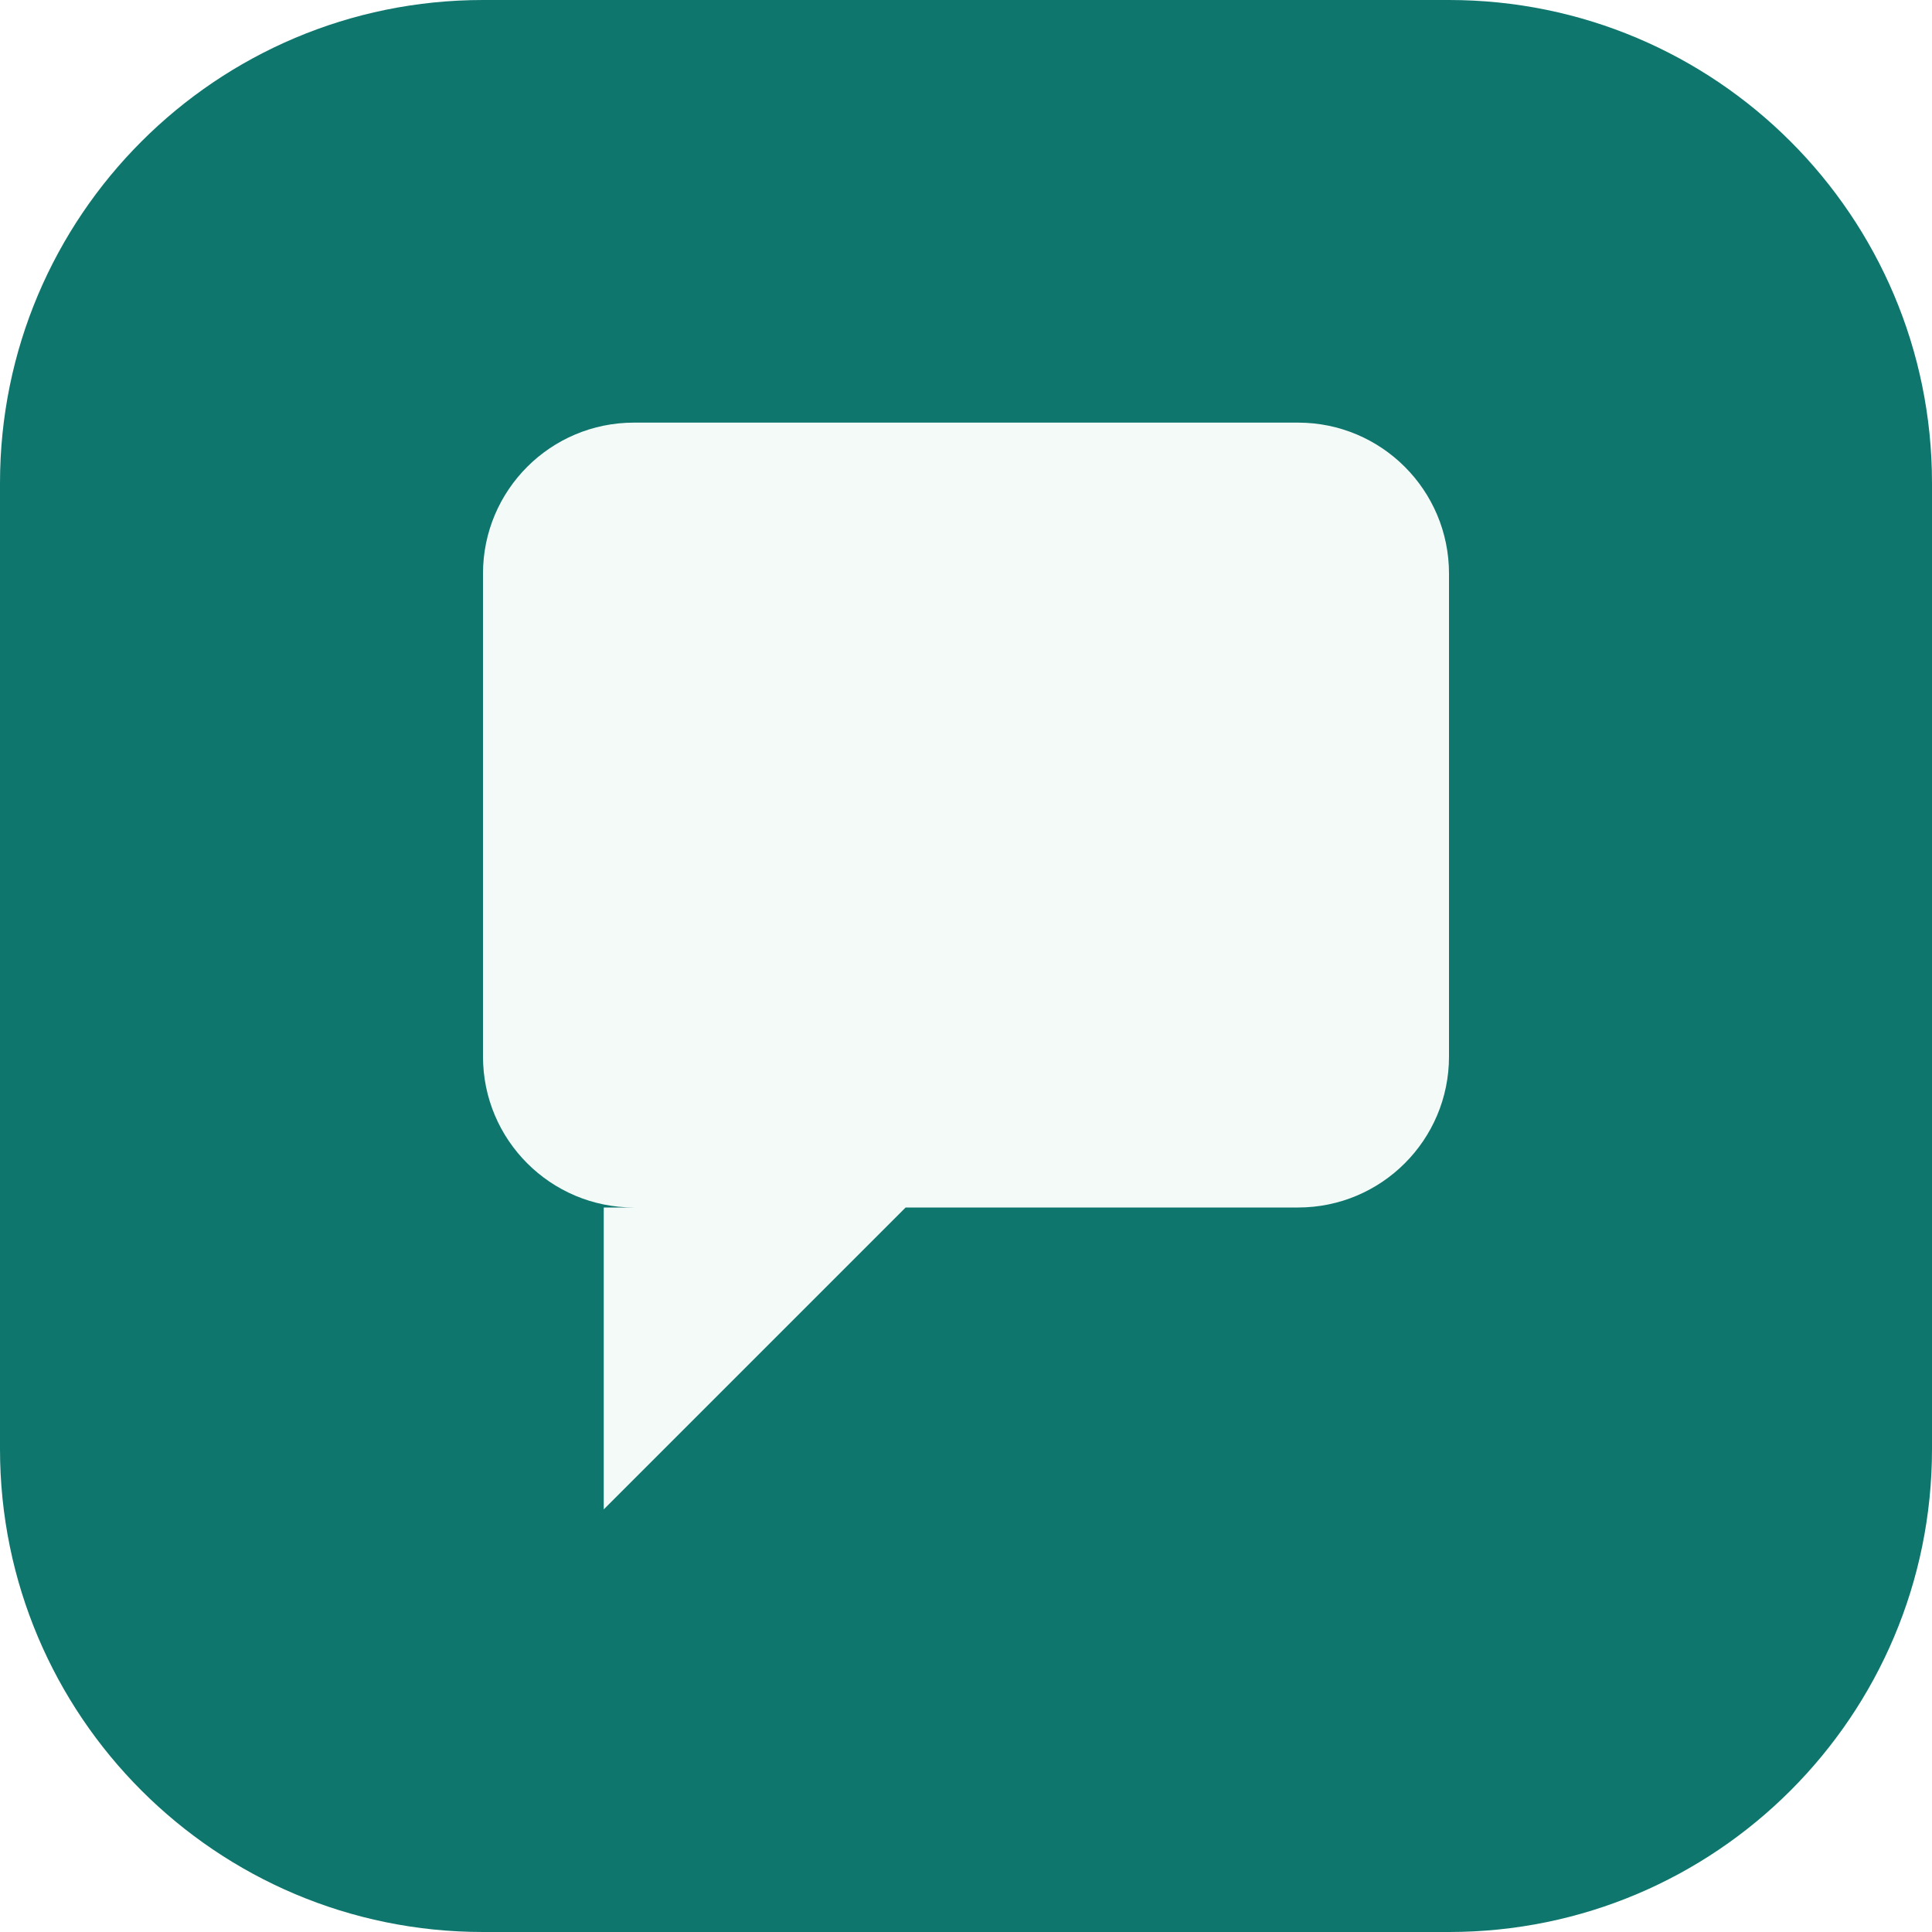
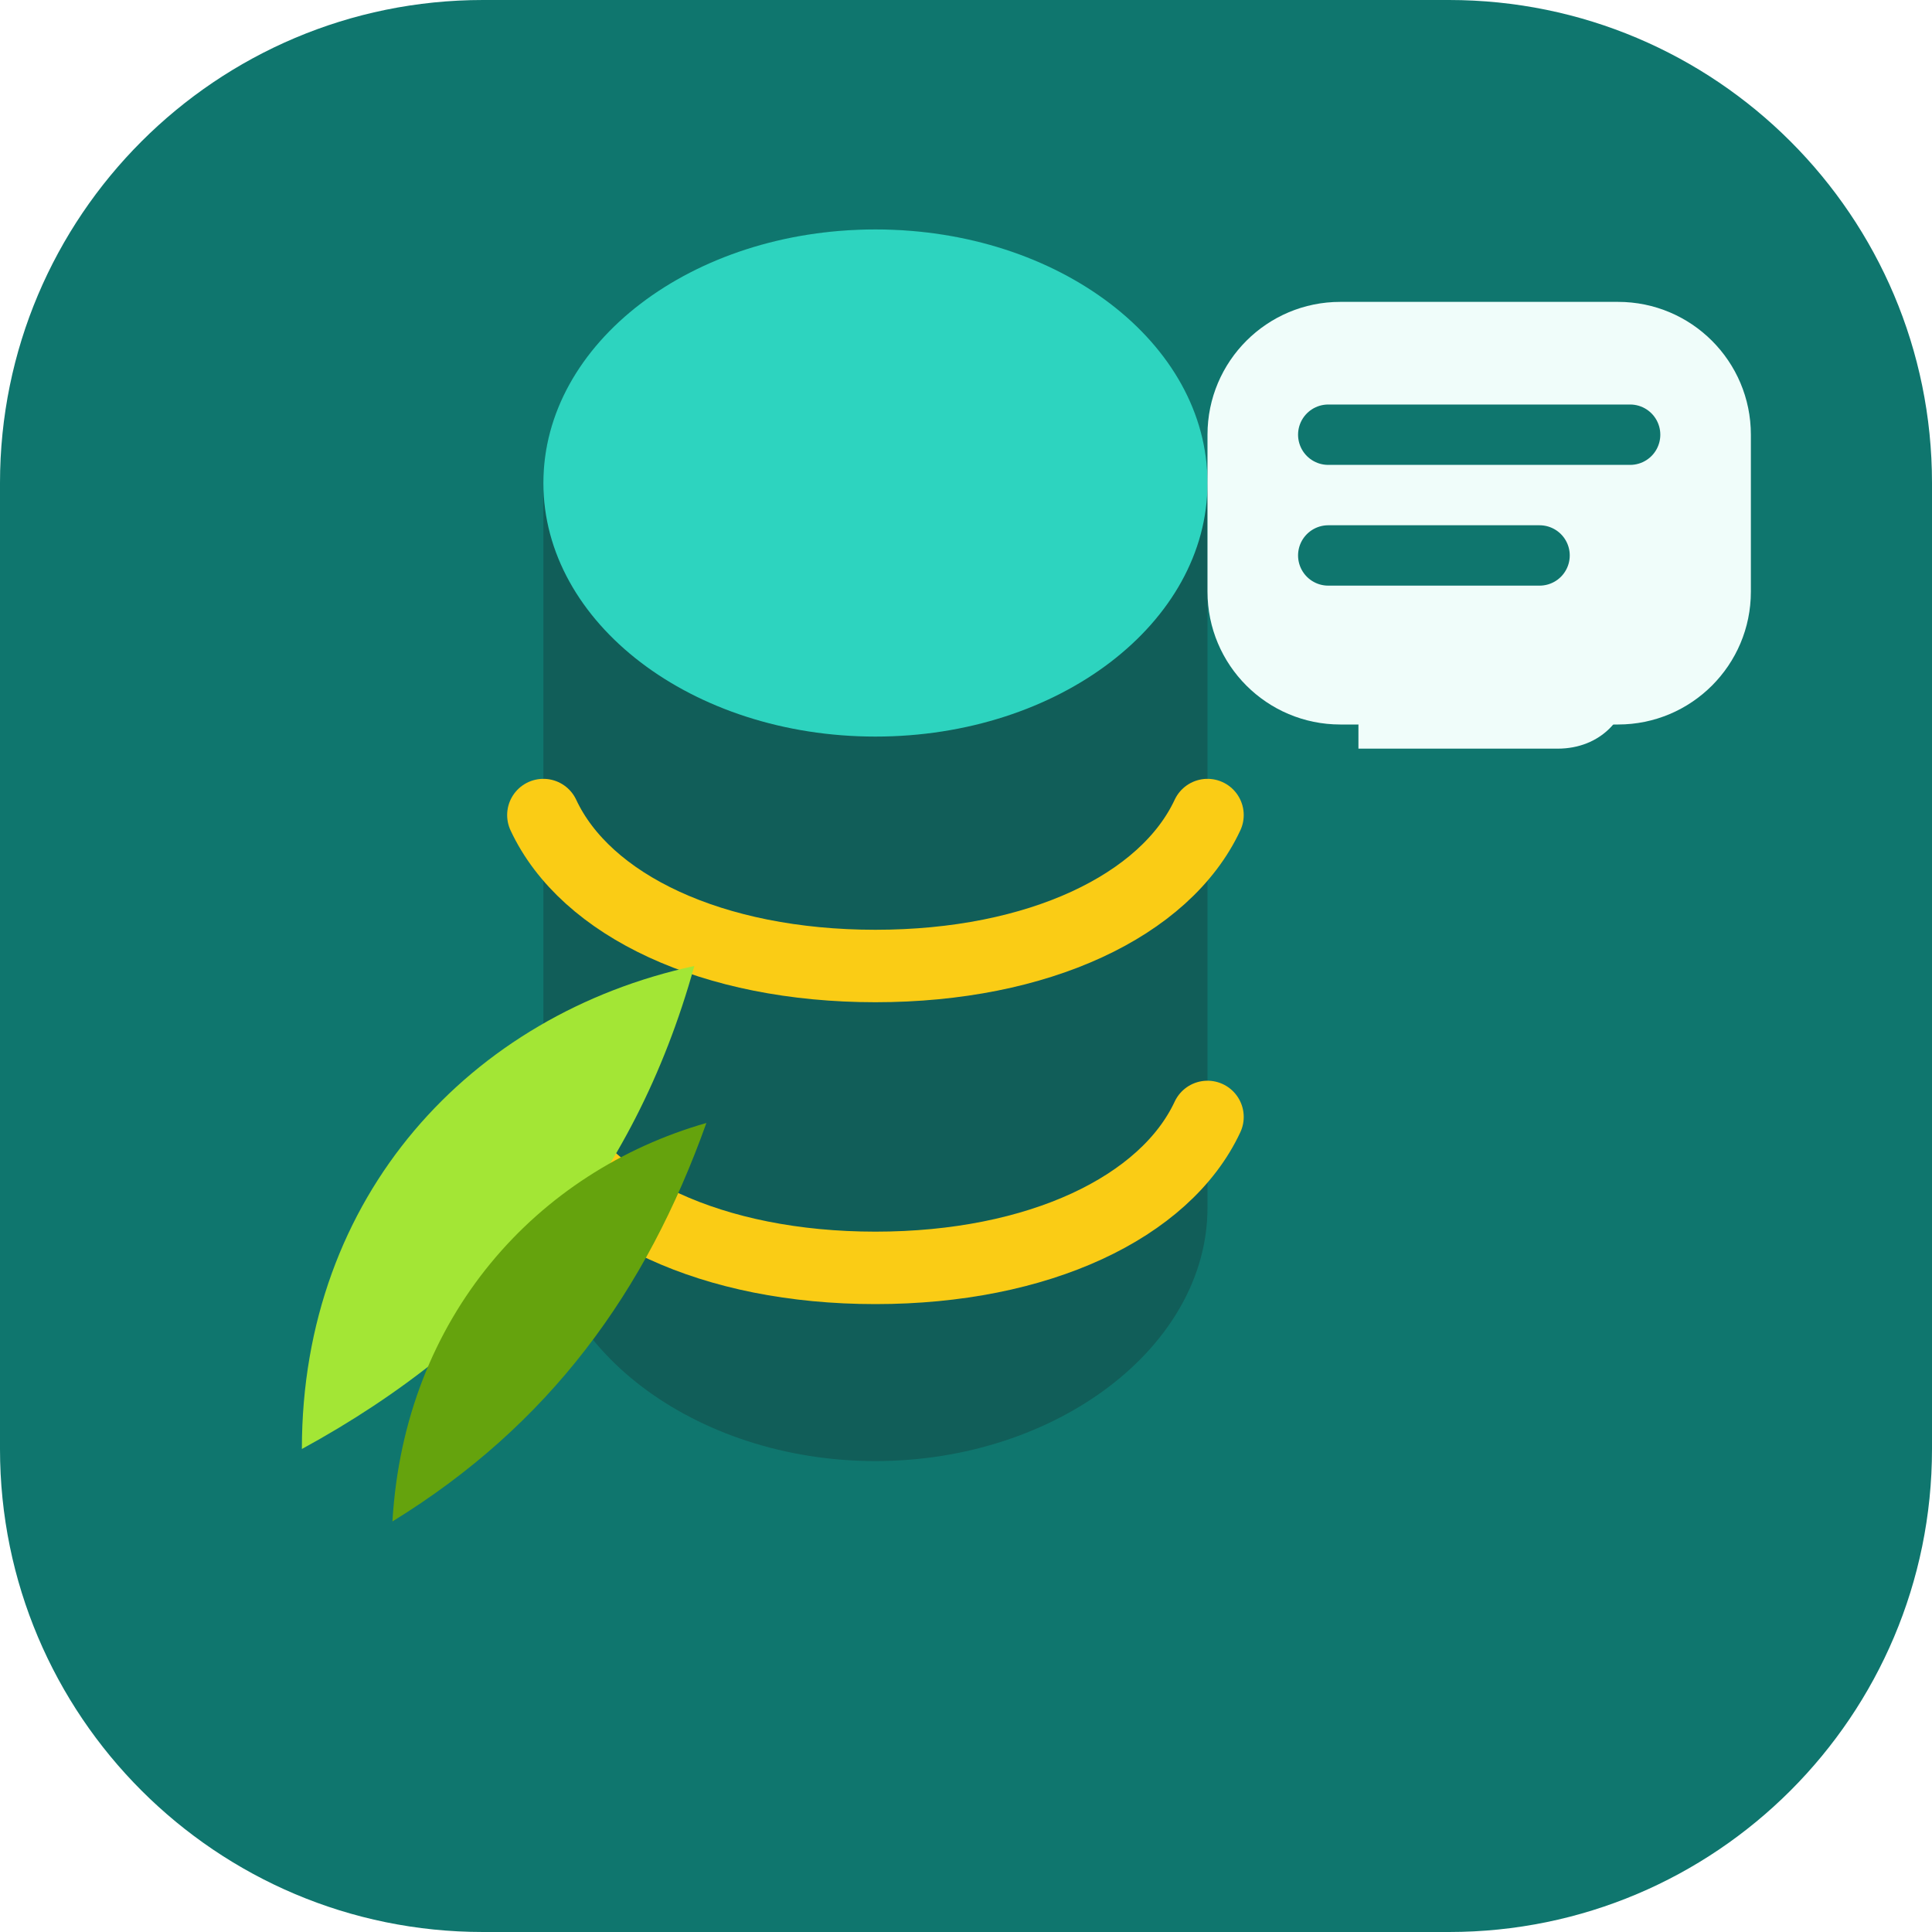
<svg xmlns="http://www.w3.org/2000/svg" viewBox="0 0 32 32" fill="none">
  <rect width="32" height="32" rx="8" fill="#0f766e" />
-   <path d="M8 9.5A2.5 2.5 0 0 1 10.5 7h11A2.5 2.5 0 0 1 24 9.5v8a2.5 2.5 0 0 1-2.5 2.5H15l-5 5v-5H10.5A2.5 2.5 0 0 1 8 17.5v-8z" fill="#f4faf8" />
+   <path d="M9 8c0-2.3 2.5-4.2 5.5-4.2S20 5.7 20 8v12c0 2.3-2.5 4.2-5.5 4.2S9 22.3 9 20V8z" fill="#115e59" />
+   <ellipse cx="14.5" cy="8" rx="5.5" ry="4.2" fill="#2dd4bf" />
+   <path d="M9 13.5c.7 1.5 2.8 2.5 5.5 2.5s4.8-1 5.5-2.5" stroke="#facc15" stroke-width="1.2" stroke-linecap="round" />
+   <path d="M9 18.5c.7 1.5 2.8 2.5 5.5 2.5s4.8-1 5.5-2.5" stroke="#facc15" stroke-width="1.2" stroke-linecap="round" />
+   <path d="M5 24c0-4.2 2.8-7.2 6.5-8-1 3.6-3.2 6.2-6.5 8z" fill="#a3e635" />
+   <path d="M6.5 25.2c.2-3.4 2.4-5.8 5.2-6.6-1 2.8-2.6 5-5.2 6.6z" fill="#65a30d" />
+   <rect x="20" y="5" width="9" height="7" rx="2.2" fill="#f0fdfa" />
+   <path d="M22.5 12l1.5-2h3v1.2c0 .7-.5 1.2-1.2 1.2H22.5z" fill="#f0fdfa" />
+   <path d="M22 7.2h5M22 9.2h3.5" stroke="#0f766e" stroke-width="1" stroke-linecap="round" />
</svg>
